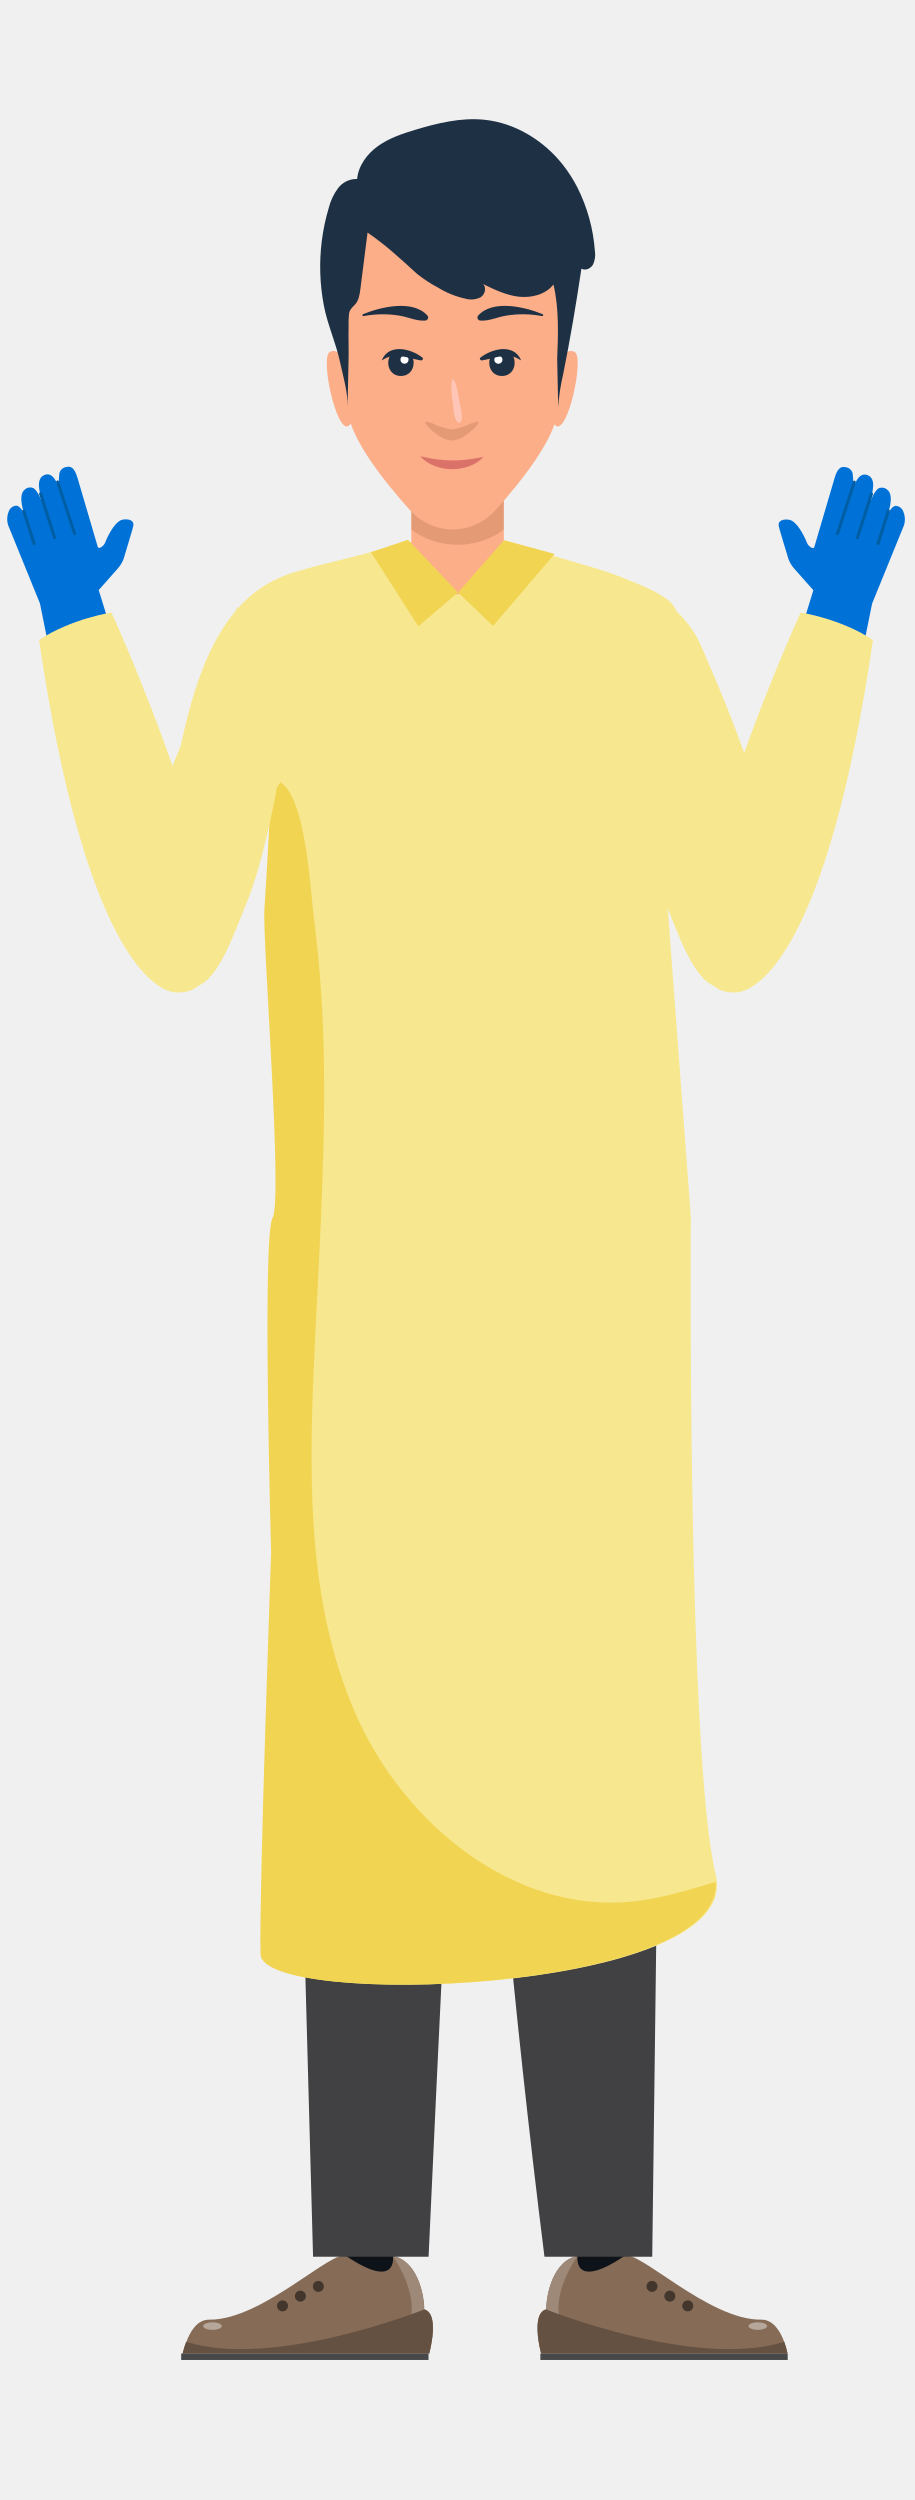
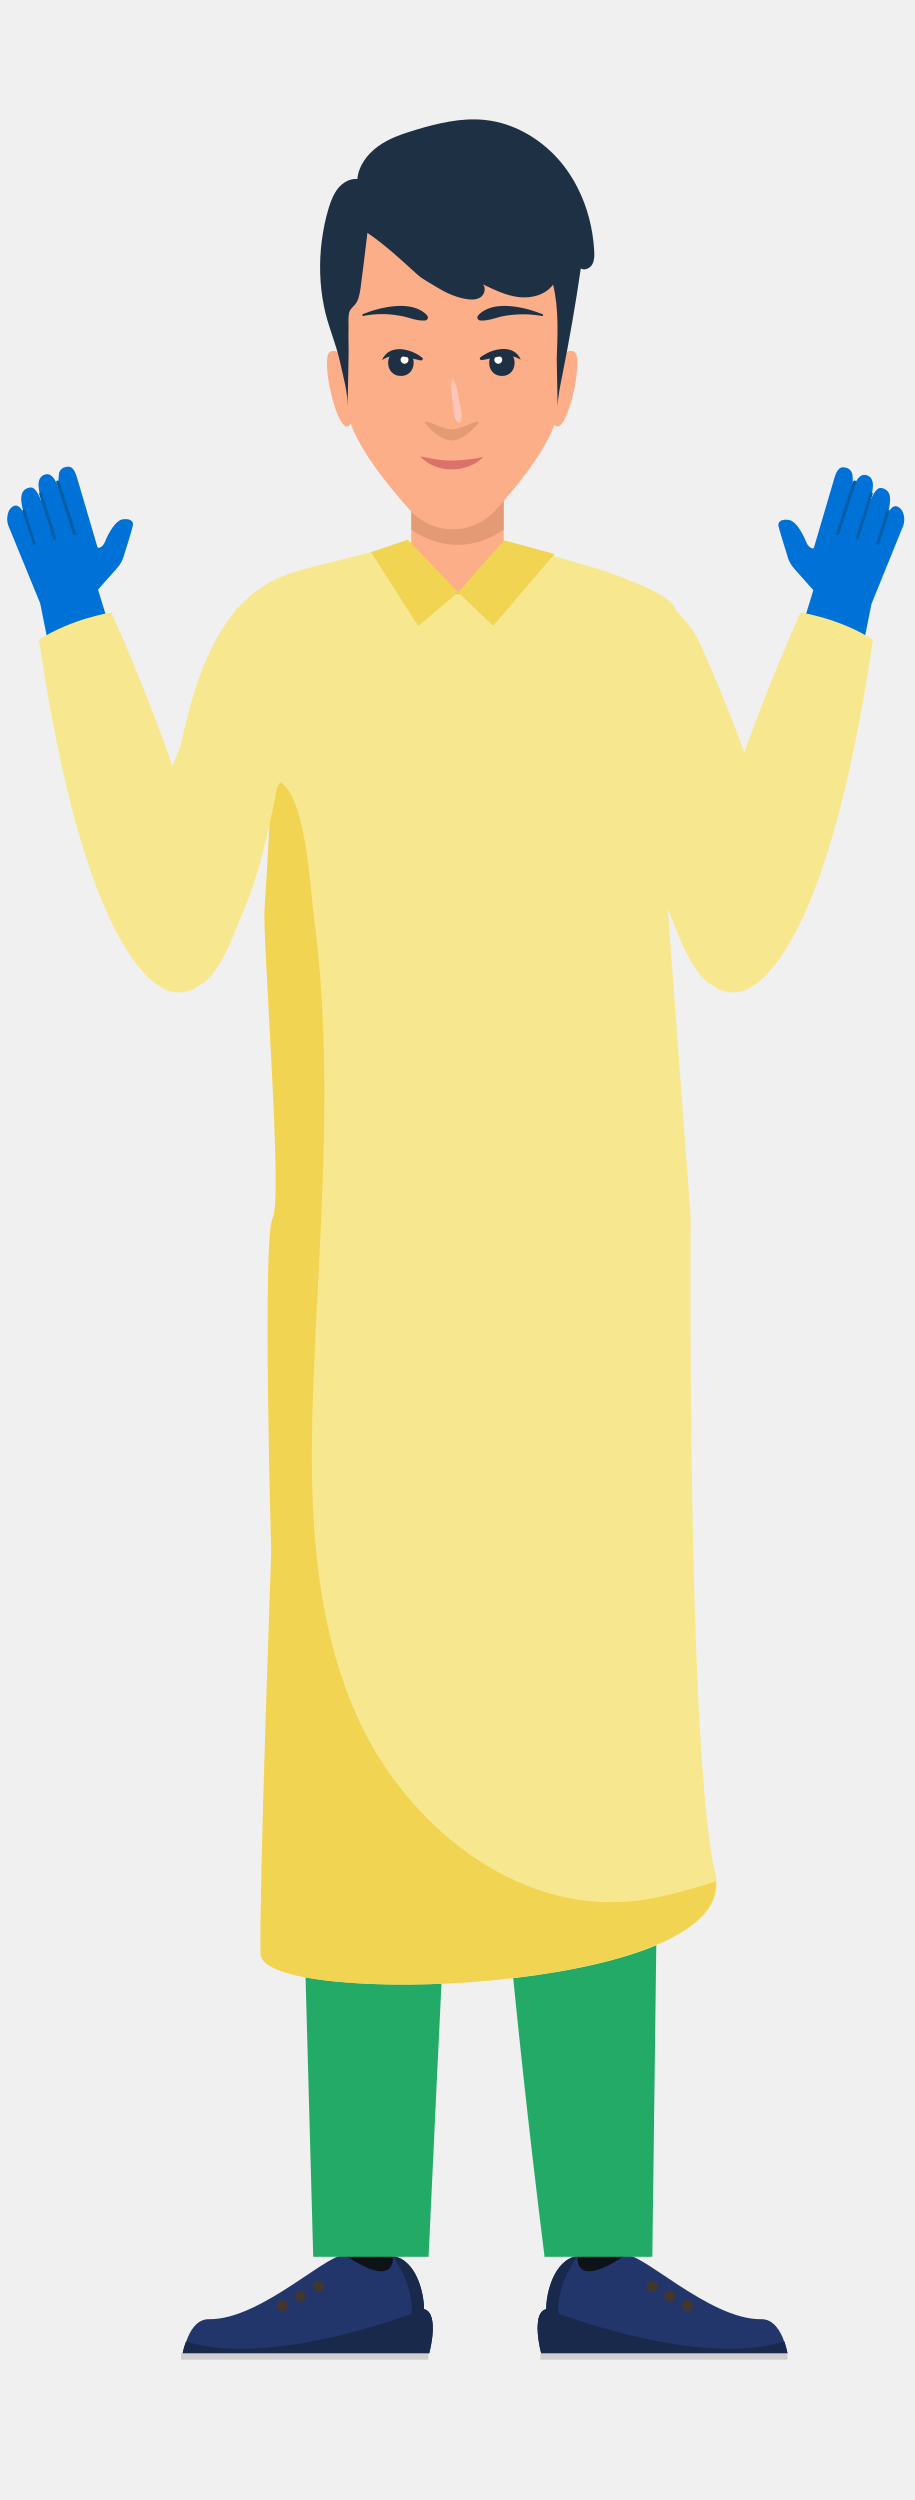
- <svg xmlns="http://www.w3.org/2000/svg" viewBox="0 0 300.52 821.26">
-   <defs>
-     <style>.cls-1{fill:#0e131a;}.cls-2{fill:#866c57;}.cls-3{fill:#9e8979;}.cls-4{fill:#474849;}.cls-5{fill:#655141;}.cls-6{fill:#43362c;}.cls-7{fill:#b6a79a;}.cls-8{fill:#414042;}.cls-9{fill:#f7e88f;}.cls-10,.cls-15{fill:#0071d6;}.cls-11{fill:#fcae88;}.cls-12{fill:#b06d4d;opacity:0.32;}.cls-13{fill:#f2d453;}.cls-14{fill:#b77a65;}.cls-14,.cls-15,.cls-16{fill-rule:evenodd;}.cls-16{fill:#005ea5;}.cls-17{fill:#1e3144;}.cls-18{fill:#fff;}.cls-19{fill:#db7269;}.cls-20{fill:#ffc5b6;}</style>
-   </defs>
+ <svg xmlns="http://www.w3.org/2000/svg" version="1.1" id="Layer_1" x="0px" y="0px" viewBox="0 0 300.5 821.3" style="enable-background:new 0 0 300.5 821.3;" xml:space="preserve">
+   <style type="text/css">
+ 	.st0{fill:#0E131A;}
+ 	.st1{fill:#22366B;}
+ 	.st2{fill:#18294C;}
+ 	.st3{fill:#CFCFCF;}
+ 	.st4{fill:#43362C;}
+ 	.st5{fill:#22AA66;}
+ 	.st6{fill:#F7E88F;}
+ 	.st7{fill:#0071D6;}
+ 	.st8{fill:#FCAE88;}
+ 	.st9{opacity:0.32;fill:#B06D4D;enable-background:new    ;}
+ 	.st10{fill:#F2D453;}
+ 	.st11{fill:#B77A65;}
+ 	.st12{fill:#005EA5;}
+ 	.st13{fill:#1E3144;}
+ 	.st14{fill:#FFFFFF;}
+ 	.st15{fill:#DB7269;}
+ 	.st16{fill:#FFC5B6;}
+ </style>
+   <g id="BACKGROUND">
+ </g>
  <g id="OBJECT">
-     <g id="doctor">
-       <polygon class="cls-1" points="206.41 756.89 207.78 723.68 189.91 723.68 188.53 756.89 206.41 756.89" />
-       <path class="cls-2" d="M258.7,773.14H177.77s-1.87-6.78-.94-11.09c.35-1.68,1.13-3,2.61-3.37,0-5.28,2.5-16.13,10.29-17.52h0c-.05.38-1.42,11.23,15.31,0,4.15-2.79,27.73,21.11,45,20.85,4.05-.06,6.36,4,7.55,7.26A24.47,24.47,0,0,1,258.7,773.14Z" />
-       <path class="cls-3" d="M189.72,741.05c-.23.33-9.16,12.9-5.32,22.37a22.3,22.3,0,0,1-7.57-1.49c.35-1.67,1.13-3,2.61-3.36,0-5.29,2.5-16.13,10.29-17.52Z" />
-       <rect class="cls-4" x="177.51" y="773.14" width="81.25" height="2.12" />
-       <path class="cls-5" d="M258.7,773.14H177.77s-3.61-13.07,1.67-14.46c0,0,49.44,19.76,78.18,10.59A24.47,24.47,0,0,1,258.7,773.14Z" />
-       <path class="cls-6" d="M216,751.09a1.81,1.81,0,1,1-1.8-1.81A1.8,1.8,0,0,1,216,751.09Z" />
-       <path class="cls-6" d="M221.85,754.29a1.81,1.81,0,1,1-1.81-1.81A1.81,1.81,0,0,1,221.85,754.29Z" />
-       <path class="cls-6" d="M227.74,757.49a1.81,1.81,0,1,1-1.81-1.81A1.81,1.81,0,0,1,227.74,757.49Z" />
-       <path class="cls-7" d="M252,764.13c0,.68-1.36,1.24-3.05,1.24s-3.06-.56-3.06-1.24,1.37-1.24,3.06-1.24S252,763.44,252,764.13Z" />
-       <polygon class="cls-1" points="112.32 756.89 110.94 723.68 128.81 723.68 130.19 756.89 112.32 756.89" />
-       <path class="cls-2" d="M60,773.14H141s1.88-6.78,1-11.09c-.36-1.68-1.14-3-2.62-3.37,0-5.28-2.5-16.13-10.29-17.52h0c.05.38,1.42,11.23-15.3,0-4.16-2.79-27.73,21.11-45,20.85-4.05-.06-6.36,4-7.54,7.26A23.94,23.94,0,0,0,60,773.14Z" />
-       <path class="cls-3" d="M129,741.05c.23.33,9.17,12.9,5.32,22.37a22.36,22.36,0,0,0,7.58-1.49c-.36-1.67-1.14-3-2.62-3.36,0-5.29-2.5-16.13-10.29-17.52Z" />
-       <rect class="cls-4" x="59.52" y="773.14" width="81.25" height="2.12" />
-       <path class="cls-5" d="M60,773.14H141s3.62-13.07-1.67-14.46c0,0-49.44,19.76-78.17,10.59A23.94,23.94,0,0,0,60,773.14Z" />
-       <path class="cls-6" d="M102.76,751.09a1.81,1.81,0,1,0,1.81-1.81A1.81,1.81,0,0,0,102.76,751.09Z" />
-       <path class="cls-6" d="M96.87,754.29a1.81,1.81,0,1,0,1.81-1.81A1.81,1.81,0,0,0,96.87,754.29Z" />
-       <path class="cls-6" d="M91,757.49a1.81,1.81,0,1,0,1.8-1.81A1.81,1.81,0,0,0,91,757.49Z" />
-       <path class="cls-7" d="M66.75,764.13c0,.68,1.37,1.24,3.06,1.24s3.06-.56,3.06-1.24-1.37-1.24-3.06-1.24S66.75,763.44,66.75,764.13Z" />
-       <path class="cls-8" d="M93.36,395.16l9.48,346.19h37.95C147.45,595.28,155,453.29,155,453.29s2.47,117.23,23.86,288.06h35.4l4.4-346.19Z" />
+     <g>
+       <g>
+         <g id="doctor_16_">
+           <g>
+             <g>
+               <polygon class="st0" points="206.4,756.9 207.8,723.7 189.9,723.7 188.5,756.9       " />
+               <g>
+                 <path class="st1" d="M258.7,773.1h-80.9c0,0-1.9-6.8-0.9-11.1c0.4-1.7,1.1-3,2.6-3.4c0-5.3,2.5-16.1,10.3-17.5l0,0         c-0.1,0.4-1.4,11.2,15.3,0c4.2-2.8,27.7,21.1,45,20.8c4-0.1,6.4,4,7.5,7.3C258.4,771.4,258.7,773.1,258.7,773.1z" />
+                 <path class="st2" d="M189.7,741.1c-0.2,0.3-9.2,12.9-5.3,22.4c-2.6,0-5.1-0.6-7.6-1.5c0.4-1.7,1.1-3,2.6-3.4         C179.4,753.3,181.9,742.4,189.7,741.1C189.7,741,189.7,741,189.7,741.1z" />
+                 <rect x="177.5" y="773.1" class="st3" width="81.2" height="2.1" />
+                 <path class="st2" d="M258.7,773.1h-80.9c0,0-3.6-13.1,1.7-14.5c0,0,49.4,19.8,78.2,10.6C258.4,771.4,258.7,773.1,258.7,773.1         z" />
+                 <g>
+                   <path class="st4" d="M216,751.1c0,1-0.8,1.8-1.8,1.8s-1.8-0.8-1.8-1.8s0.8-1.8,1.8-1.8S216,750.1,216,751.1z" />
+                   <path class="st4" d="M221.8,754.3c0,1-0.8,1.8-1.8,1.8s-1.8-0.8-1.8-1.8s0.8-1.8,1.8-1.8S221.8,753.3,221.8,754.3z" />
+                   <path class="st4" d="M227.7,757.5c0,1-0.8,1.8-1.8,1.8s-1.8-0.8-1.8-1.8s0.8-1.8,1.8-1.8S227.7,756.5,227.7,757.5z" />
+                 </g>
+               </g>
+             </g>
+             <g>
+               <polygon class="st0" points="112.3,756.9 110.9,723.7 128.8,723.7 130.2,756.9       " />
+               <g>
+                 <path class="st1" d="M60,773.1h81c0,0,1.9-6.8,0.9-11.1c-0.4-1.7-1.1-3-2.6-3.4c0-5.3-2.5-16.1-10.3-17.5l0,0         c0.1,0.4,1.4,11.2-15.3,0c-4.2-2.8-27.7,21.1-45,20.8c-4.1-0.1-6.4,4-7.5,7.3C60.3,771.4,60,773.1,60,773.1z" />
+                 <path class="st2" d="M129,741.1c0.2,0.3,9.2,12.9,5.3,22.4c2.6,0,5.1-0.6,7.6-1.5c-0.4-1.7-1.1-3-2.6-3.4         C139.3,753.3,136.8,742.4,129,741.1C129,741,129,741,129,741.1z" />
+                 <rect x="59.5" y="773.1" class="st3" width="81.2" height="2.1" />
+                 <path class="st2" d="M60,773.1h81c0,0,3.6-13.1-1.7-14.5c0,0-49.4,19.8-78.2,10.6C60.3,771.4,60,773.1,60,773.1z" />
+                 <g>
+                   <path class="st4" d="M102.8,751.1c0,1,0.8,1.8,1.8,1.8s1.8-0.8,1.8-1.8s-0.8-1.8-1.8-1.8          C103.6,749.3,102.8,750.1,102.8,751.1z" />
+                   <path class="st4" d="M96.9,754.3c0,1,0.8,1.8,1.8,1.8s1.8-0.8,1.8-1.8s-0.8-1.8-1.8-1.8C97.7,752.5,96.9,753.3,96.9,754.3z" />
+                   <path class="st4" d="M91,757.5c0,1,0.8,1.8,1.8,1.8s1.8-0.8,1.8-1.8s-0.8-1.8-1.8-1.8S91,756.5,91,757.5z" />
+                 </g>
+               </g>
+             </g>
+             <g>
+               <path class="st5" d="M93.4,395.2l9.5,346.2h37.9c6.7-146.1,14.2-288.1,14.2-288.1s2.5,117.2,23.9,288.1h35.4l4.4-346.2H93.4z" />
+             </g>
+           </g>
+         </g>
+         <path class="st6" d="M219.3,401.6C199,417.1,117,414.7,94.8,400.7c-7.4-16.2-3.2-140.8-3.2-140.8s-17.5-55.4-12.4-61.1     c10.3-11.7,70.7-24.2,70.7-24.2s64.2,14.2,71.3,24.2c3.4,4.9-5.7,50.1-3.1,98.9C220.7,349.3,223.5,383.8,219.3,401.6z" />
+         <path class="st7" d="M161.4,400.8c-27.8,1-49.9-13.1-54.3-27.7s-3.2-77.3-5.1-104.8c-1.3-18.9-3-32.6-15.4-44.5     c3.9,17.3,4.9,36,4.9,36s-4.2,124.6,3.2,140.8c16.1,10.2,66.2,12.7,100.2,7.5C183.4,407.7,172.6,400.4,161.4,400.8z" />
+         <path class="st7" d="M218,297.7c-1.5-29.4,1.1-57.4,2.8-76.2c-7.9,14.4-15.9,30.1-15.4,46c0.6,19.3,3.7,38.1,8.5,56.7     c2.3,9,4.2,18.2,6.6,27.2c0.8,3,1.9,5.9,3.1,8.8" />
+         <g>
+           <rect x="135.1" y="158.5" class="st8" width="30.4" height="36.7" />
+           <path class="st9" d="M135.1,158.5V174c4.7,3.2,9.8,5,15.2,5s10.5-1.8,15.2-5v-15.5H135.1z" />
+         </g>
+         <g>
+           <path class="st6" d="M235.1,616c-9.5-38.9-8.2-216.2-8.2-216.2L218,280.1c0,0,9.1,14.4,13.7,33.6c0,0,0,0,0,0.1      c5.3,3.7,11,5.1,17.4,5.2c4.3-1.5,5.8-8,9.1-10.9c-2.8-39.1-19-75.4-27.8-95.8c-10.6-24.7-49.5-28.7-49.5-28.7l-4.3-1.2      l-11.8,9.6l-8.7,4.4h-6.2l-12.9-1.2h-6.6l-3.2-3.2l-8.7-9.7c-3.4,1-10.8,2.4-21.7,5.6c-32.5,9.6-37.4,53-44.5,99.3      c-2,13.3,17.3,19.7,26.9,12.5c0,0,0.2-10.9,2.2-5c2.2-21.7,7.8-31.1,7.8-31.1s-1.3,25.1-2,35s6.1,95.6,2.7,101.5      c-3.4,5.8-0.5,109.9-0.5,109.9s-4.1,114-3.5,132c0.6,17.7,152.5,13.1,149.5-23.8C235.5,617.5,235.3,616.7,235.1,616z" />
+           <path class="st10" d="M85.6,642c-0.6-18.1,3.5-132,3.5-132s-3-104.1,0.5-109.9c3.4-5.8-3.4-91.6-2.7-101.5c0.7-9.9,2-35,2-35      s-5,5.9,3.2-6.7c8.5,5.3,9.8,35,11.1,44.8c2.1,16.3,3.1,32.6,3.3,49c0.5,33.4-2,66.8-3.4,100.1c-1.6,38.5-1.4,78.4,14.4,113.5      c15.9,35.1,51.5,64,89.8,60.3c9.5-0.9,18.7-3.7,27.8-6.5C238.1,655.1,86.2,659.7,85.6,642z" />
+         </g>
+         <g>
+           <g>
+             <polygon class="st10" points="150.5,194.6 137.4,205.7 121.9,181.4 134,177.3      " />
+           </g>
+           <g>
+             <polygon class="st10" points="150.5,194.6 162,205.6 182.2,182 165.6,177.5      " />
+           </g>
+         </g>
+         <g>
+           <g>
+             <path class="st11" d="M276.9,175c-0.1,0.3,0.1,0.5,0.3,0.6c0.3,0.1,0.5-0.1,0.6-0.3l0,0l3.4-10.7c0.1-0.3,0-0.5-0.3-0.6l0,0       c-0.3-0.1-0.6,0.1-0.6,0.3L276.9,175z" />
+             <path class="st11" d="M270.2,173.1c-0.1,0.3,0.1,0.6,0.3,0.6c0.3,0.1,0.5-0.1,0.6-0.3l4.6-14.5c0.1-0.3-0.1-0.5-0.3-0.6       c-0.3-0.1-0.5,0.1-0.6,0.3l0,0L270.2,173.1z" />
+             <path class="st7" d="M258.3,222.9l8.9-29l-6.2-7c-1.2-1.3-2-2.8-2.4-4.5c-0.4-1.3-2.9-9.2-2.9-9.9c0-2,2.7-1.9,3.8-1.6       c2,0.5,4.2,4.2,5.5,7.5c0.5,1.2,2.1,2.3,2.4,1.5l6.7-22.8c1-3.5,2.3-3.8,3.5-3.5c1.2,0.1,2.1,1,2.4,2.1       c0.3,2.2,0.2,4.4-0.2,6.5c0,0,1.4-7.2,4.9-6.1c3.5,1.1,1.6,6.3,1.2,8.3c-0.2,1.2,0.7-2.5,2.5-3.8c0.8-0.6,2-0.2,2.8,0.4       c2.7,2,0.1,8.4,0.1,8.4s1.2-2.9,2.7-3.1c0.9-0.1,2,0.6,2.6,2c0.7,1.7,0.6,3.6-0.2,5.2l-10.1,24.9l-6.3,31.4L258.3,222.9z" />
+             <path class="st12" d="M287.9,178.4c-0.1,0.3,0.1,0.5,0.3,0.6c0.3,0.1,0.5-0.1,0.6-0.3l3.4-10.7c0.1-0.3-0.1-0.5-0.3-0.6       c-0.3-0.1-0.5,0.1-0.6,0.3l0,0L287.9,178.4z" />
+             <path class="st12" d="M281.2,176.5c-0.1,0.3,0.1,0.5,0.3,0.6c0.3,0.1,0.5-0.1,0.6-0.3l0,0l4.6-14.5c0.1-0.3-0.1-0.5-0.3-0.6       c-0.3-0.1-0.5,0.1-0.6,0.3L281.2,176.5z" />
+             <path class="st12" d="M274.7,175.1c-0.1,0.2-0.1,0.6,0.2,0.7c0.2,0.1,0.6,0.1,0.7-0.2c0-0.1,0.1-0.1,0.1-0.2l5.5-16.8       c0.1-0.2,0-0.6-0.2-0.7c-0.2-0.1-0.6,0-0.7,0.2c0,0.1,0,0.1-0.1,0.2L274.7,175.1z" />
+           </g>
+           <g>
+             <g>
+               <path class="st6" d="M221.6,199.3L263.5,302c0,0-19.6,24.4-28.5,22c-7.4-2.1-13-19.3-16-26.3c-6.1-14-10.5-39.5-10.5-39.5        L221.6,199.3z" />
+             </g>
+             <path class="st6" d="M263,201.2c0,0-57.8,127.1-21,124.8c6.4-0.4,29.6-12.4,44.8-115.8C276.1,203.2,263,201.2,263,201.2z" />
+           </g>
+         </g>
+         <g>
+           <g>
+             <path class="st11" d="M19.3,164.4c-0.1-0.3-0.4-0.4-0.6-0.3l0,0c-0.3,0.1-0.4,0.4-0.3,0.6l3.4,10.7l0,0       c0.1,0.3,0.4,0.4,0.6,0.3c0.3-0.1,0.4-0.4,0.3-0.6L19.3,164.4z" />
+             <path class="st11" d="M24.8,158.7L24.8,158.7c-0.1-0.3-0.4-0.4-0.6-0.3c-0.3,0.1-0.4,0.4-0.3,0.6l4.6,14.5       c0.1,0.3,0.4,0.4,0.6,0.3c0.3-0.1,0.4-0.4,0.3-0.6L24.8,158.7z" />
+             <path class="st7" d="M19.5,229.6l-6.3-31.4L3,173.3c-0.8-1.6-0.8-3.5-0.2-5.2c0.6-1.4,1.7-2.1,2.6-2c1.5,0.2,2.7,3.1,2.7,3.1       s-2.6-6.4,0.1-8.4c0.8-0.6,2.1-0.9,2.8-0.4c1.8,1.3,2.7,5,2.5,3.8c-0.3-1.9-2.3-7.1,1.2-8.3s4.9,6.1,4.9,6.1       c-0.5-2.1-0.5-4.3-0.2-6.5c0.2-1.1,1.2-2,2.4-2.1c1.2-0.3,2.5,0,3.5,3.5l6.7,22.8c0.3,0.8,1.9-0.2,2.4-1.5       c1.3-3.3,3.5-6.9,5.5-7.5c1.1-0.3,3.8-0.4,3.8,1.6c0,0.8-2.5,8.6-2.9,9.9c-0.4,1.7-1.2,3.2-2.4,4.5l-6.2,7l8.9,29L19.5,229.6z" />
+             <path class="st12" d="M8.3,167.7L8.3,167.7c-0.1-0.3-0.4-0.4-0.6-0.3c-0.3,0.1-0.4,0.4-0.3,0.6l3.4,10.7       c0.1,0.3,0.4,0.4,0.6,0.3c0.3-0.1,0.4-0.4,0.3-0.6L8.3,167.7z" />
+             <path class="st12" d="M13.8,162.1c-0.1-0.3-0.4-0.4-0.6-0.3c-0.3,0.1-0.4,0.4-0.3,0.6l4.6,14.5l0,0c0.1,0.3,0.4,0.4,0.6,0.3       c0.3-0.1,0.4-0.4,0.3-0.6L13.8,162.1z" />
+             <path class="st12" d="M19.5,158.3c0-0.1,0-0.1-0.1-0.2c-0.1-0.2-0.4-0.3-0.7-0.2c-0.2,0.1-0.3,0.4-0.2,0.7l5.5,16.8       c0,0.1,0,0.1,0.1,0.2c0.1,0.2,0.4,0.3,0.7,0.2c0.2-0.1,0.3-0.4,0.2-0.7L19.5,158.3z" />
+           </g>
+           <g>
+             <g>
+               <path class="st6" d="M78,199.3L36.1,302c0,0,19.6,24.4,28.5,22c7.4-2.1,13-19.3,16-26.3c6.1-14,10.5-39.5,10.5-39.5L78,199.3z        " />
+             </g>
+             <path class="st6" d="M36.6,201.2c0,0,57.8,127.1,21,124.8c-6.4-0.4-29.6-12.4-44.8-115.8C23.5,203.2,36.6,201.2,36.6,201.2z" />
+           </g>
+         </g>
+       </g>
+       <g>
+         <g>
+           <path class="st8" d="M182.6,120.1c0,0,2.8-6.3,6.1-4.5s-2.4,27.6-6.3,24.2C178.5,136.3,182.6,120.1,182.6,120.1z" />
+           <path class="st8" d="M114.5,120.1c0,0-2.8-6.3-6.1-4.5c-3.3,1.8,2.4,27.6,6.3,24.2C118.6,136.3,114.5,120.1,114.5,120.1z" />
+           <path class="st8" d="M148.7,173.9L148.7,173.9c-5.3,0-10.4-2.3-14.1-6.4c-7.8-8.7-20.4-24.2-20.4-33.8L112,96.4      C112,76,129.6,63,148.7,63l0,0c11.8,0,23.1,4.9,29.9,13.5c4.2,5.3,6.8,11.9,6.8,19.7l-2.1,37.5c0,9.7-12.6,25.1-20.4,33.8      C159.2,171.6,154.1,173.9,148.7,173.9z" />
+           <path class="st13" d="M189.7,61.6c-1.3-2.6-2.9-5.1-4.7-7.4c-6.3-8-15.7-13.8-25.8-14.8c-7.7-0.8-15.4,1.1-22.8,3.3      c-4.2,1.3-8.5,2.7-12.1,5.3s-6.5,6.4-6.9,10.8c-2.4-0.2-4.7,1.1-6.3,3c-1.5,1.9-2.4,4.2-3.1,6.5c-1.1,3.5-1.8,7.2-2.3,10.9      c-0.9,7.1-0.7,14.3,0.7,21.3c1.2,6.3,3.9,12,5.3,18.4c1,4.7,2.6,10,2.5,14.8l0.3-15.7c0.1-3.4-0.1-6.8,0-10.3      c0-1.4-0.1-3,0.1-4.4c0.2-1.6,1-2.1,2-3.2c1.2-1.4,1.5-3.3,1.8-5.1c0.8-6.2,1.6-12.3,2.3-18.5c5.9,4,11,8.8,16.2,13.5      c1.9,1.8,4.8,3.2,7,4.6c2.8,1.7,5.8,3,9,3.6c1.7,0.3,3.5,0.4,4.9-0.5s2-3.2,0.8-4.3c3.8,1.8,7.6,3.7,11.8,4.2s8.8-0.7,11.3-4.1      c1.9,7.8,1.5,16.5,1.2,24.4l0.3,15.7c0.1-3.6,0.9-7.2,1.6-10.7c2.3-11.5,4.3-23,6-34.7c1.3,0.8,3.1-0.1,3.8-1.4s0.7-2.9,0.6-4.5      C194.8,75.2,193,68,189.7,61.6z" />
+         </g>
+         <g>
+           <path class="st9" d="M153.4,139.7c-2.1,1-5,1.4-5,1.4s-2.9-0.4-5-1.4s-3.8-1.5-3.8-0.9s4.8,5.9,8.8,5.9s8.7-5.3,8.8-5.9      C157.3,138.2,155.5,138.7,153.4,139.7z" />
+           <g>
+             <g>
+               <path class="st13" d="M131.7,123.5c5.6,0,5.6-8.6,0-8.6C126.1,114.9,126.1,123.5,131.7,123.5L131.7,123.5z" />
+             </g>
+             <path class="st14" d="M134.2,118.2c0,0.7-0.6,1.3-1.3,1.3s-1.3-0.6-1.3-1.3c0-0.7,0.6-1.3,1.3-1.3       C133.6,116.8,134.2,117.4,134.2,118.2z" />
+             <g>
+               <path class="st13" d="M125.5,118.3c4.1-2.8,8.4-0.7,12.7,0.1c0.5,0.1,1-0.5,0.5-0.9C135,114.5,127.8,112.8,125.5,118.3        C125.4,118.3,125.5,118.4,125.5,118.3L125.5,118.3z" />
+             </g>
+           </g>
+           <g>
+             <g>
+               <path class="st13" d="M164.9,123.5c-5.6,0-5.6-8.6,0-8.6C170.4,114.9,170.5,123.5,164.9,123.5L164.9,123.5z" />
+             </g>
+             <path class="st14" d="M162.4,118.2c0,0.7,0.6,1.3,1.3,1.3s1.3-0.6,1.3-1.3c0-0.7-0.6-1.3-1.3-1.3       C163,116.8,162.4,117.4,162.4,118.2z" />
+             <g>
+               <path class="st13" d="M171.1,118.2c-2.3-5.5-9.6-3.7-13.3-0.8c-0.5,0.4,0.1,1,0.5,0.9C162.7,117.7,166.9,115.5,171.1,118.2        C171.1,118.4,171.2,118.3,171.1,118.2L171.1,118.2z" />
+             </g>
+           </g>
+           <g>
+             <path class="st13" d="M119.4,103.8c3.8-0.8,8-0.8,11.8-0.1c2.8,0.4,5.6,1.8,8.4,1.6c0.9-0.1,1.3-1,0.7-1.7       c-4.8-5.3-15.5-2.7-21.1-0.4C118.9,103.4,119,103.9,119.4,103.8L119.4,103.8z" />
+           </g>
+           <g>
+             <path class="st13" d="M178.2,103.2c-5.7-2.3-16.3-4.9-21.1,0.4c-0.6,0.7-0.2,1.6,0.7,1.7c2.8,0.2,5.6-1.2,8.4-1.6       c3.9-0.6,8-0.6,11.8,0.1C178.5,103.9,178.6,103.4,178.2,103.2L178.2,103.2z" />
+           </g>
+           <g>
+             <path class="st15" d="M138,149.9c1.9,0.4,3.6,0.8,5.3,1c1.7,0.3,3.4,0.4,5.1,0.4c1.7,0,3.4-0.1,5.1-0.3       c1.7-0.2,3.5-0.5,5.3-0.9c-1.3,1.4-3,2.4-4.8,3.1c-1.8,0.7-3.8,1-5.7,1s-3.9-0.4-5.7-1.1C140.9,152.4,139.3,151.3,138,149.9z" />
+           </g>
+           <g>
+             <path class="st16" d="M148.5,124.8c-0.6,2.6-0.1,5,0.2,7.6c0.3,2,0.2,4.4,1.4,6.1c0.4,0.5,1.2,0.5,1.4-0.2       c0.6-2-0.2-4.2-0.6-6.2c-0.4-2.6-0.7-5-1.9-7.3C149,124.5,148.6,124.6,148.5,124.8L148.5,124.8z" />
+           </g>
+         </g>
+       </g>
    </g>
-     <path class="cls-9" d="M219.32,401.62C199,417.07,117,414.75,94.83,400.7c-7.44-16.23-3.22-140.79-3.22-140.79s-17.53-55.37-12.45-61.12c10.32-11.69,70.69-24.22,70.69-24.22s64.23,14.18,71.25,24.22c3.42,4.88-5.71,50.08-3.14,98.89C220.67,349.35,223.54,383.84,219.32,401.62Z" />
-     <path class="cls-10" d="M161.44,400.76c-27.82,1-49.86-13.07-54.26-27.67s-3.15-77.3-5.07-104.75c-1.32-18.95-3-32.56-15.39-44.46a240.45,240.45,0,0,1,4.89,36S87.39,384.47,94.83,400.7C110.94,410.89,161,413.44,195,408.15,183.41,407.66,172.6,400.36,161.44,400.76Z" />
-     <path class="cls-10" d="M218,297.68c-1.54-29.37,1.14-57.42,2.79-76.18-7.95,14.4-15.89,30.12-15.41,46a258.39,258.39,0,0,0,8.51,56.73c2.33,9,4.25,18.17,6.57,27.2a66,66,0,0,0,3.09,8.8" />
-     <rect class="cls-11" x="135.12" y="158.47" width="30.38" height="36.74" />
-     <path class="cls-12" d="M135.12,158.47V174a25.7,25.7,0,0,0,30.38,0V158.47Z" />
-     <path class="cls-9" d="M235.15,616c-9.49-38.91-8.21-216.23-8.21-216.23L218,280.08a121.87,121.87,0,0,1,13.65,33.59l0,.06c5.26,3.72,11,5.14,17.35,5.24,4.26-1.46,5.79-8,9.13-10.88-2.84-39.07-19-75.43-27.77-95.82-10.57-24.7-49.53-28.67-49.53-28.67l-4.29-1.19L164.81,192l-8.71,4.44h-6.21L137,195.18h-6.63L127.17,192l-8.67-9.71c-3.38,1-10.83,2.43-21.66,5.64-32.51,9.63-37.4,53-44.52,99.3-2,13.33,17.31,19.73,26.94,12.53,0,0,.2-10.87,2.18-5,2.24-21.7,7.83-31.08,7.83-31.08s-1.26,25.06-2,35S93.4,394.25,90,400.06,89.52,510,89.52,510s-4.09,114-3.47,132c.6,17.72,152.5,13.1,149.46-23.78A14.9,14.9,0,0,0,235.15,616Z" />
-     <path class="cls-13" d="M85.59,642C85,623.9,89.07,510,89.07,510s-3-104.09.46-109.89-3.37-91.55-2.67-101.45,2-35,2-35-5,6,3.23-6.7c8.48,5.32,9.78,35,11.06,44.78a416.3,416.3,0,0,1,3.28,49c.45,33.41-2,66.76-3.42,100.13-1.62,38.47-1.44,78.43,14.43,113.52s51.48,64,89.81,60.32c9.52-.93,18.68-3.74,27.85-6.52C238.1,655.08,86.2,659.7,85.59,642Z" />
-     <polygon class="cls-13" points="150.48 194.64 137.43 205.74 121.85 181.4 134 177.32 150.48 194.64" />
-     <polygon class="cls-13" points="150.48 194.64 161.97 205.63 182.2 181.97 165.57 177.45 150.48 194.64" />
-     <path class="cls-14" d="M276.92,175a.52.52,0,0,0,.33.64.5.5,0,0,0,.63-.32h0l3.4-10.66A.5.5,0,0,0,281,164h0a.51.51,0,0,0-.64.32Z" />
-     <path class="cls-14" d="M270.16,173.14a.51.51,0,0,0,1,.31L275.75,159a.51.51,0,0,0-.34-.63.48.48,0,0,0-.62.31v0Z" />
-     <path class="cls-15" d="M258.28,222.89l8.91-29-6.2-7a9.81,9.81,0,0,1-2.36-4.52c-.36-1.3-2.87-9.17-2.86-9.92,0-2,2.68-1.92,3.77-1.63,2,.54,4.23,4.19,5.54,7.47.48,1.23,2.12,2.29,2.41,1.46L274.18,157c1-3.49,2.34-3.81,3.54-3.53a2.67,2.67,0,0,1,2.38,2.1,18.68,18.68,0,0,1-.25,6.5s1.4-7.2,4.92-6.07,1.56,6.34,1.25,8.27c-.2,1.21.74-2.51,2.53-3.81a2.63,2.63,0,0,1,2.85.35c2.72,2,.09,8.43.09,8.43s1.17-2.85,2.69-3.07a2.8,2.8,0,0,1,2.6,2,6.42,6.42,0,0,1-.16,5.22l-10.14,24.91-6.32,31.37Z" />
-     <path class="cls-16" d="M287.94,178.41a.51.51,0,0,0,1,.31L292.3,168a.52.52,0,0,0-.32-.64.5.5,0,0,0-.63.32v0Z" />
-     <path class="cls-16" d="M281.18,176.53a.51.51,0,0,0,.33.63.49.49,0,0,0,.63-.31v0l4.62-14.46a.51.51,0,0,0-.33-.63.51.51,0,0,0-.64.32Z" />
-     <path class="cls-16" d="M274.67,175.06a.51.51,0,0,0,.19.69.51.51,0,0,0,.69-.18.49.49,0,0,0,.07-.19l5.48-16.79a.51.51,0,0,0-.88-.5.58.58,0,0,0-.06.17Z" />
-     <path class="cls-9" d="M221.62,199.3,263.5,302s-19.65,24.4-28.45,22c-7.43-2.05-13-19.26-16-26.33-6.08-14-10.51-39.53-10.51-39.53Z" />
-     <path class="cls-9" d="M263,201.22S205.21,328.3,242,326c6.42-.4,29.63-12.4,44.78-115.77C276.1,203.17,263,201.22,263,201.22Z" />
-     <path class="cls-14" d="M19.3,164.36a.51.51,0,0,0-.64-.32h0a.5.5,0,0,0-.31.63l3.4,10.66h0a.5.5,0,0,0,.63.32.52.52,0,0,0,.33-.64Z" />
-     <path class="cls-14" d="M24.84,158.68v0a.5.5,0,0,0-.63-.31.51.51,0,0,0-.33.63l4.62,14.47a.51.51,0,0,0,.63.33.51.51,0,0,0,.33-.64Z" />
-     <path class="cls-15" d="M19.46,229.61l-6.33-31.37L3,173.33a6.5,6.5,0,0,1-.16-5.22,2.8,2.8,0,0,1,2.6-2c1.52.22,2.7,3.07,2.7,3.07s-2.63-6.45.09-8.43a2.61,2.61,0,0,1,2.84-.35c1.8,1.3,2.74,5,2.54,3.81-.31-1.93-2.27-7.14,1.25-8.27S19.76,162,19.76,162a18.92,18.92,0,0,1-.25-6.5,2.68,2.68,0,0,1,2.38-2.1c1.21-.28,2.51,0,3.55,3.53l6.69,22.76c.29.83,1.93-.23,2.41-1.46,1.3-3.28,3.52-6.93,5.53-7.47,1.09-.29,3.77-.36,3.77,1.63,0,.75-2.5,8.62-2.85,9.92a9.9,9.9,0,0,1-2.36,4.52l-6.2,7,8.91,29Z" />
-     <path class="cls-16" d="M8.27,167.73v0a.5.5,0,1,0-.95.32l3.39,10.69a.51.51,0,0,0,.64.32.51.51,0,0,0,.33-.63Z" />
-     <path class="cls-16" d="M13.82,162.06a.51.51,0,0,0-.64-.32.51.51,0,0,0-.33.63l4.62,14.46v0a.5.5,0,0,0,.63.31.5.5,0,0,0,.33-.63Z" />
-     <path class="cls-16" d="M19.45,158.26a.55.55,0,0,0-.05-.17.51.51,0,0,0-.89.5L24,175.38a.7.7,0,0,0,.06.19.51.51,0,0,0,.69.18.5.5,0,0,0,.19-.69Z" />
-     <path class="cls-9" d="M78,199.3,36.12,302s19.64,24.4,28.45,22c7.43-2.05,13-19.26,16-26.33,6.08-14,10.5-39.53,10.5-39.53Z" />
-     <path class="cls-9" d="M36.63,201.22S94.4,328.3,57.61,326c-6.43-.4-29.63-12.4-44.78-115.77C23.52,203.17,36.63,201.22,36.63,201.22Z" />
-     <path class="cls-11" d="M182.65,120.14s2.78-6.32,6.12-4.53-2.38,27.64-6.31,24.16S182.65,120.14,182.65,120.14Z" />
-     <path class="cls-11" d="M114.47,120.14s-2.78-6.32-6.12-4.53,2.39,27.64,6.32,24.16S114.47,120.14,114.47,120.14Z" />
-     <path class="cls-11" d="M148.75,173.94h0a19.05,19.05,0,0,1-14.13-6.43c-7.83-8.68-20.44-24.16-20.44-33.82L112,96.44c0-20.38,17.62-33.37,36.71-33.37h0c11.83,0,23.09,4.89,29.95,13.46a30.93,30.93,0,0,1,6.76,19.66l-2.14,37.5c0,9.66-12.62,25.14-20.45,33.82A19,19,0,0,1,148.75,173.94Z" />
-     <path class="cls-17" d="M189.67,61.58a45.23,45.23,0,0,0-4.75-7.43c-6.3-8-15.66-13.77-25.8-14.81-7.69-.78-15.39,1.09-22.79,3.32-4.23,1.28-8.5,2.72-12.1,5.28s-6.51,6.45-6.91,10.85a7.59,7.59,0,0,0-6.25,3A18.23,18.23,0,0,0,108,68.29a66.66,66.66,0,0,0-2.29,10.85,68,68,0,0,0,.68,21.25c1.22,6.35,3.88,12,5.27,18.36,1,4.7,2.62,10,2.52,14.85,0,0,.33-15.72.33-15.74.07-3.42-.07-6.84,0-10.26a37.8,37.8,0,0,1,.13-4.39c.2-1.56,1-2.09,2-3.19,1.24-1.35,1.52-3.29,1.75-5.11q1.17-9.24,2.35-18.5c5.91,4,11,8.76,16.24,13.54a44.2,44.2,0,0,0,7,4.58,28.5,28.5,0,0,0,9,3.6,6.79,6.79,0,0,0,4.93-.49c1.43-.92,2-3.2.76-4.33,3.78,1.84,7.64,3.7,11.81,4.16s8.77-.73,11.33-4c1.87,7.79,1.54,16.45,1.23,24.44l.33,15.74A65.06,65.06,0,0,1,185,122.94c2.32-11.54,4.25-23,6-34.69,1.3.8,3.1-.06,3.84-1.39a7.85,7.85,0,0,0,.58-4.46A55.24,55.24,0,0,0,189.67,61.58Z" />
-     <path class="cls-12" d="M153.43,139.7a21.64,21.64,0,0,1-5,1.39,21.62,21.62,0,0,1-5-1.39c-2.06-1-3.83-1.5-3.78-.87s4.76,5.88,8.78,5.88,8.74-5.25,8.78-5.88S155.49,138.73,153.43,139.7Z" />
-     <path class="cls-17" d="M131.71,123.51c5.56,0,5.57-8.65,0-8.65s-5.57,8.65,0,8.65Z" />
-     <path class="cls-18" d="M134.21,118.16a1.33,1.33,0,1,1-1.33-1.34A1.33,1.33,0,0,1,134.21,118.16Z" />
-     <path class="cls-17" d="M125.55,118.34c4.12-2.85,8.35-.67,12.68.06.48.08,1-.54.54-.92-3.76-3-11-4.7-13.31.77,0,0,0,.13.09.09Z" />
-     <path class="cls-17" d="M164.89,123.51c-5.56,0-5.57-8.65,0-8.65s5.57,8.65,0,8.65Z" />
-     <path class="cls-18" d="M162.38,118.16a1.34,1.34,0,1,0,1.33-1.34A1.34,1.34,0,0,0,162.38,118.16Z" />
-     <path class="cls-17" d="M171.13,118.25c-2.34-5.47-9.55-3.75-13.31-.77-.48.38.06,1,.54.92,4.33-.73,8.57-2.91,12.68-.06.06,0,.11,0,.09-.09Z" />
-     <path class="cls-17" d="M119.42,103.84a34,34,0,0,1,11.81-.15c2.81.44,5.6,1.84,8.42,1.62a1,1,0,0,0,.7-1.71c-4.84-5.3-15.45-2.73-21.1-.39a.33.33,0,0,0,.17.63Z" />
-     <path class="cls-17" d="M178.25,103.21c-5.66-2.35-16.26-4.91-21.11.39a1,1,0,0,0,.71,1.71c2.79.22,5.63-1.19,8.41-1.62a33.7,33.7,0,0,1,11.81.15.33.33,0,0,0,.18-.63Z" />
-     <path class="cls-19" d="M138,149.86c1.87.43,3.59.81,5.31,1a38.64,38.64,0,0,0,5.12.4,36.94,36.94,0,0,0,5.13-.29c1.73-.2,3.46-.54,5.34-.92a12.11,12.11,0,0,1-4.79,3.12,16.19,16.19,0,0,1-11.39-.13A12.15,12.15,0,0,1,138,149.86Z" />
-     <path class="cls-20" d="M148.54,124.82c-.56,2.56-.14,5,.21,7.57.27,2,.19,4.44,1.37,6.12a.77.77,0,0,0,1.4-.18c.57-2-.23-4.25-.57-6.24-.42-2.55-.68-5-1.88-7.34a.29.29,0,0,0-.53.07Z" />
  </g>
</svg>
